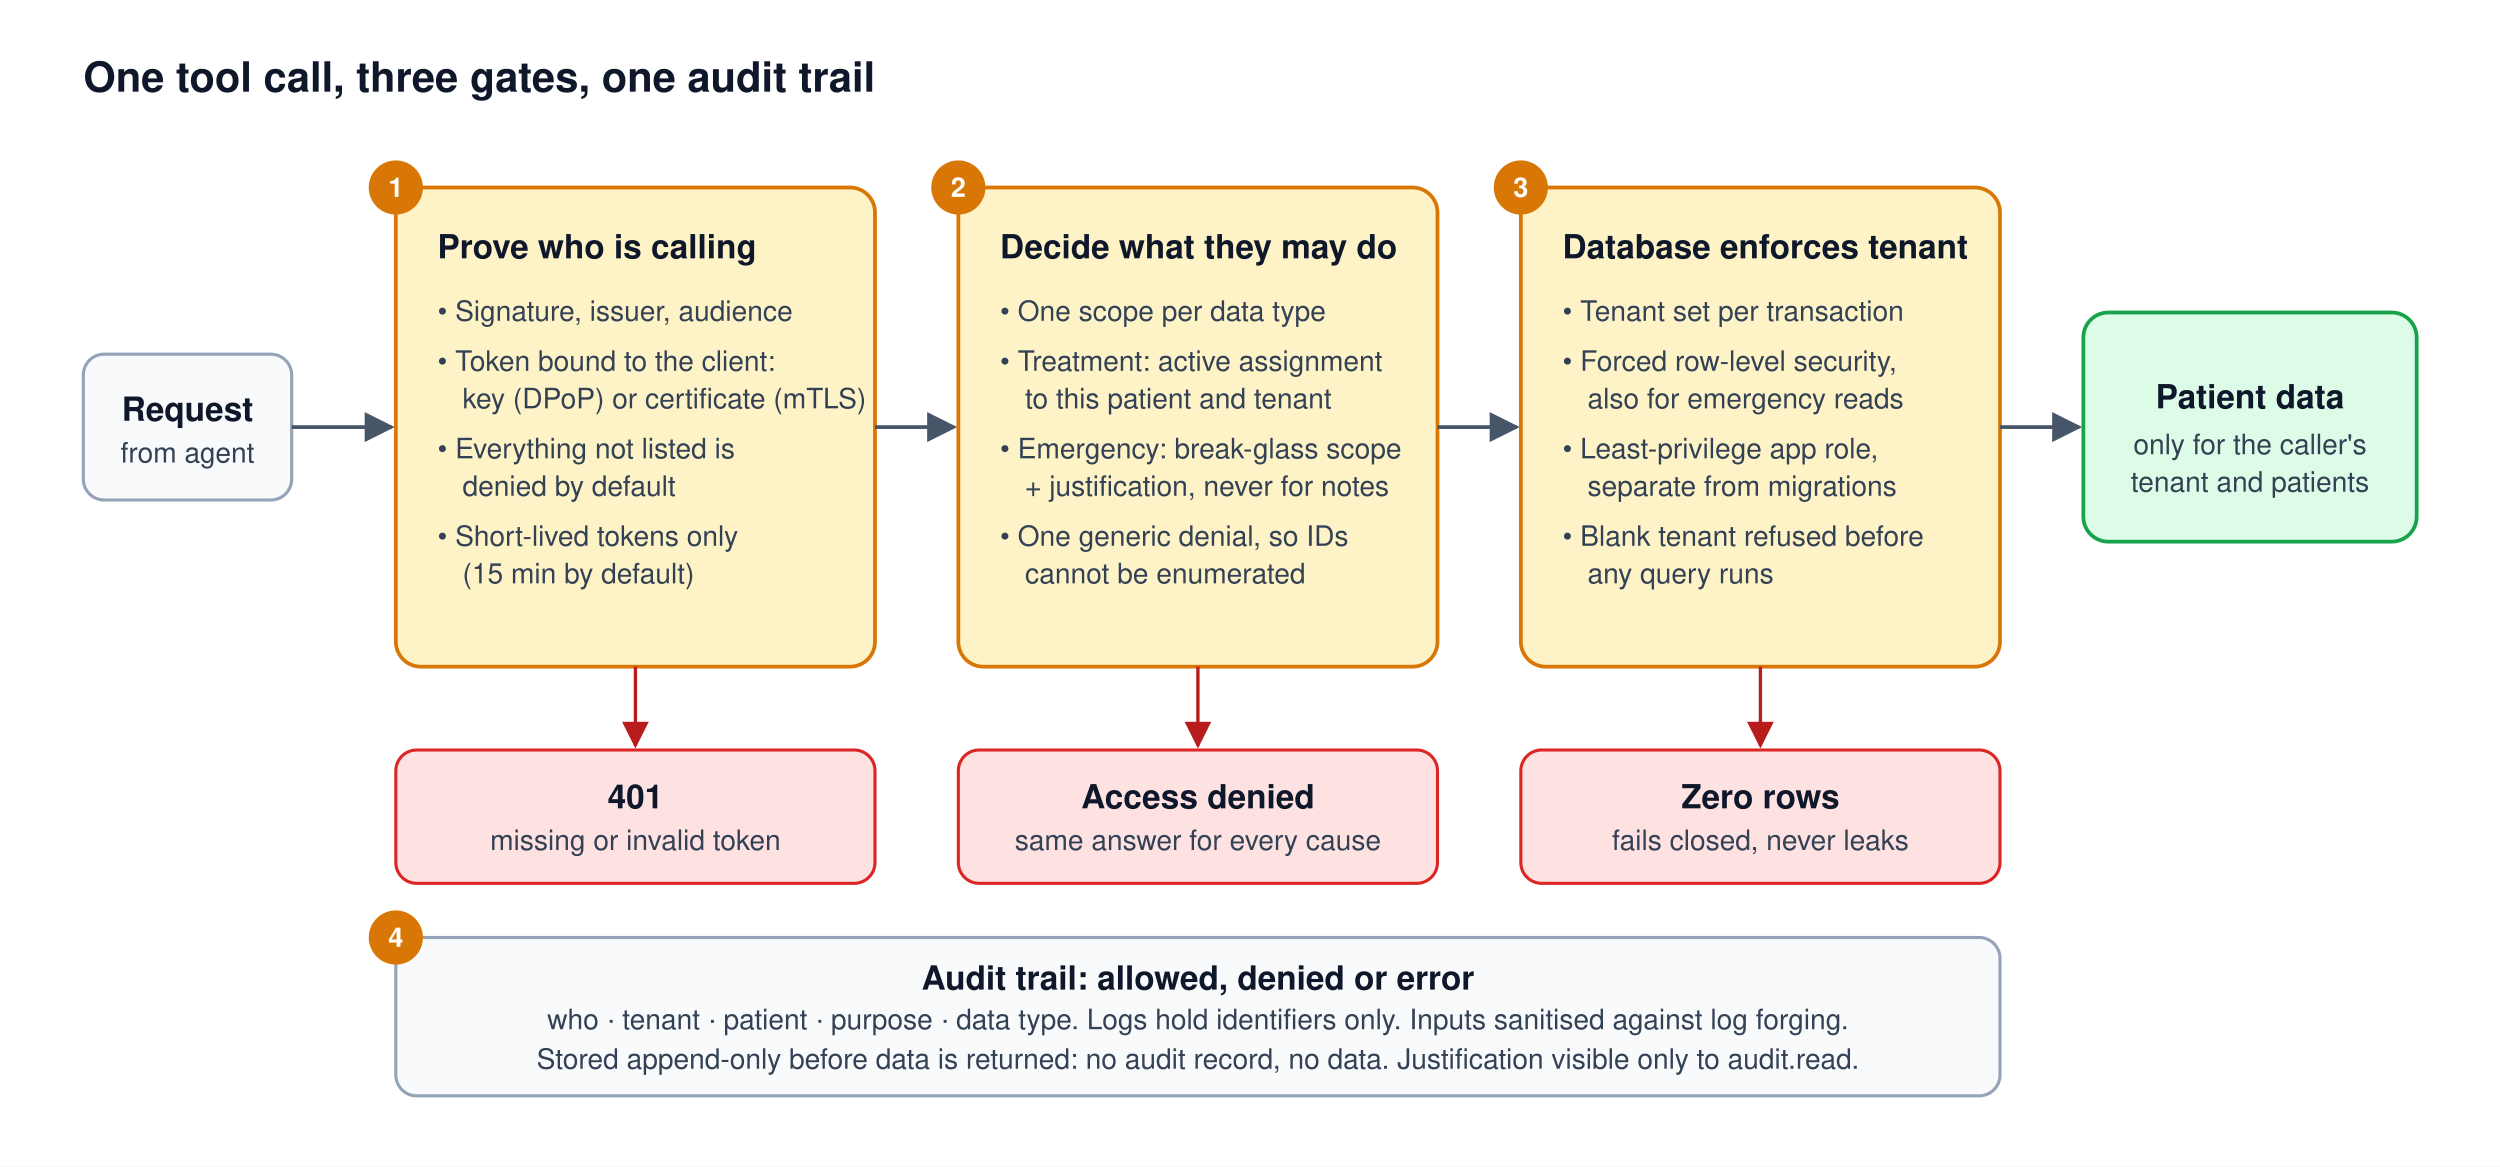
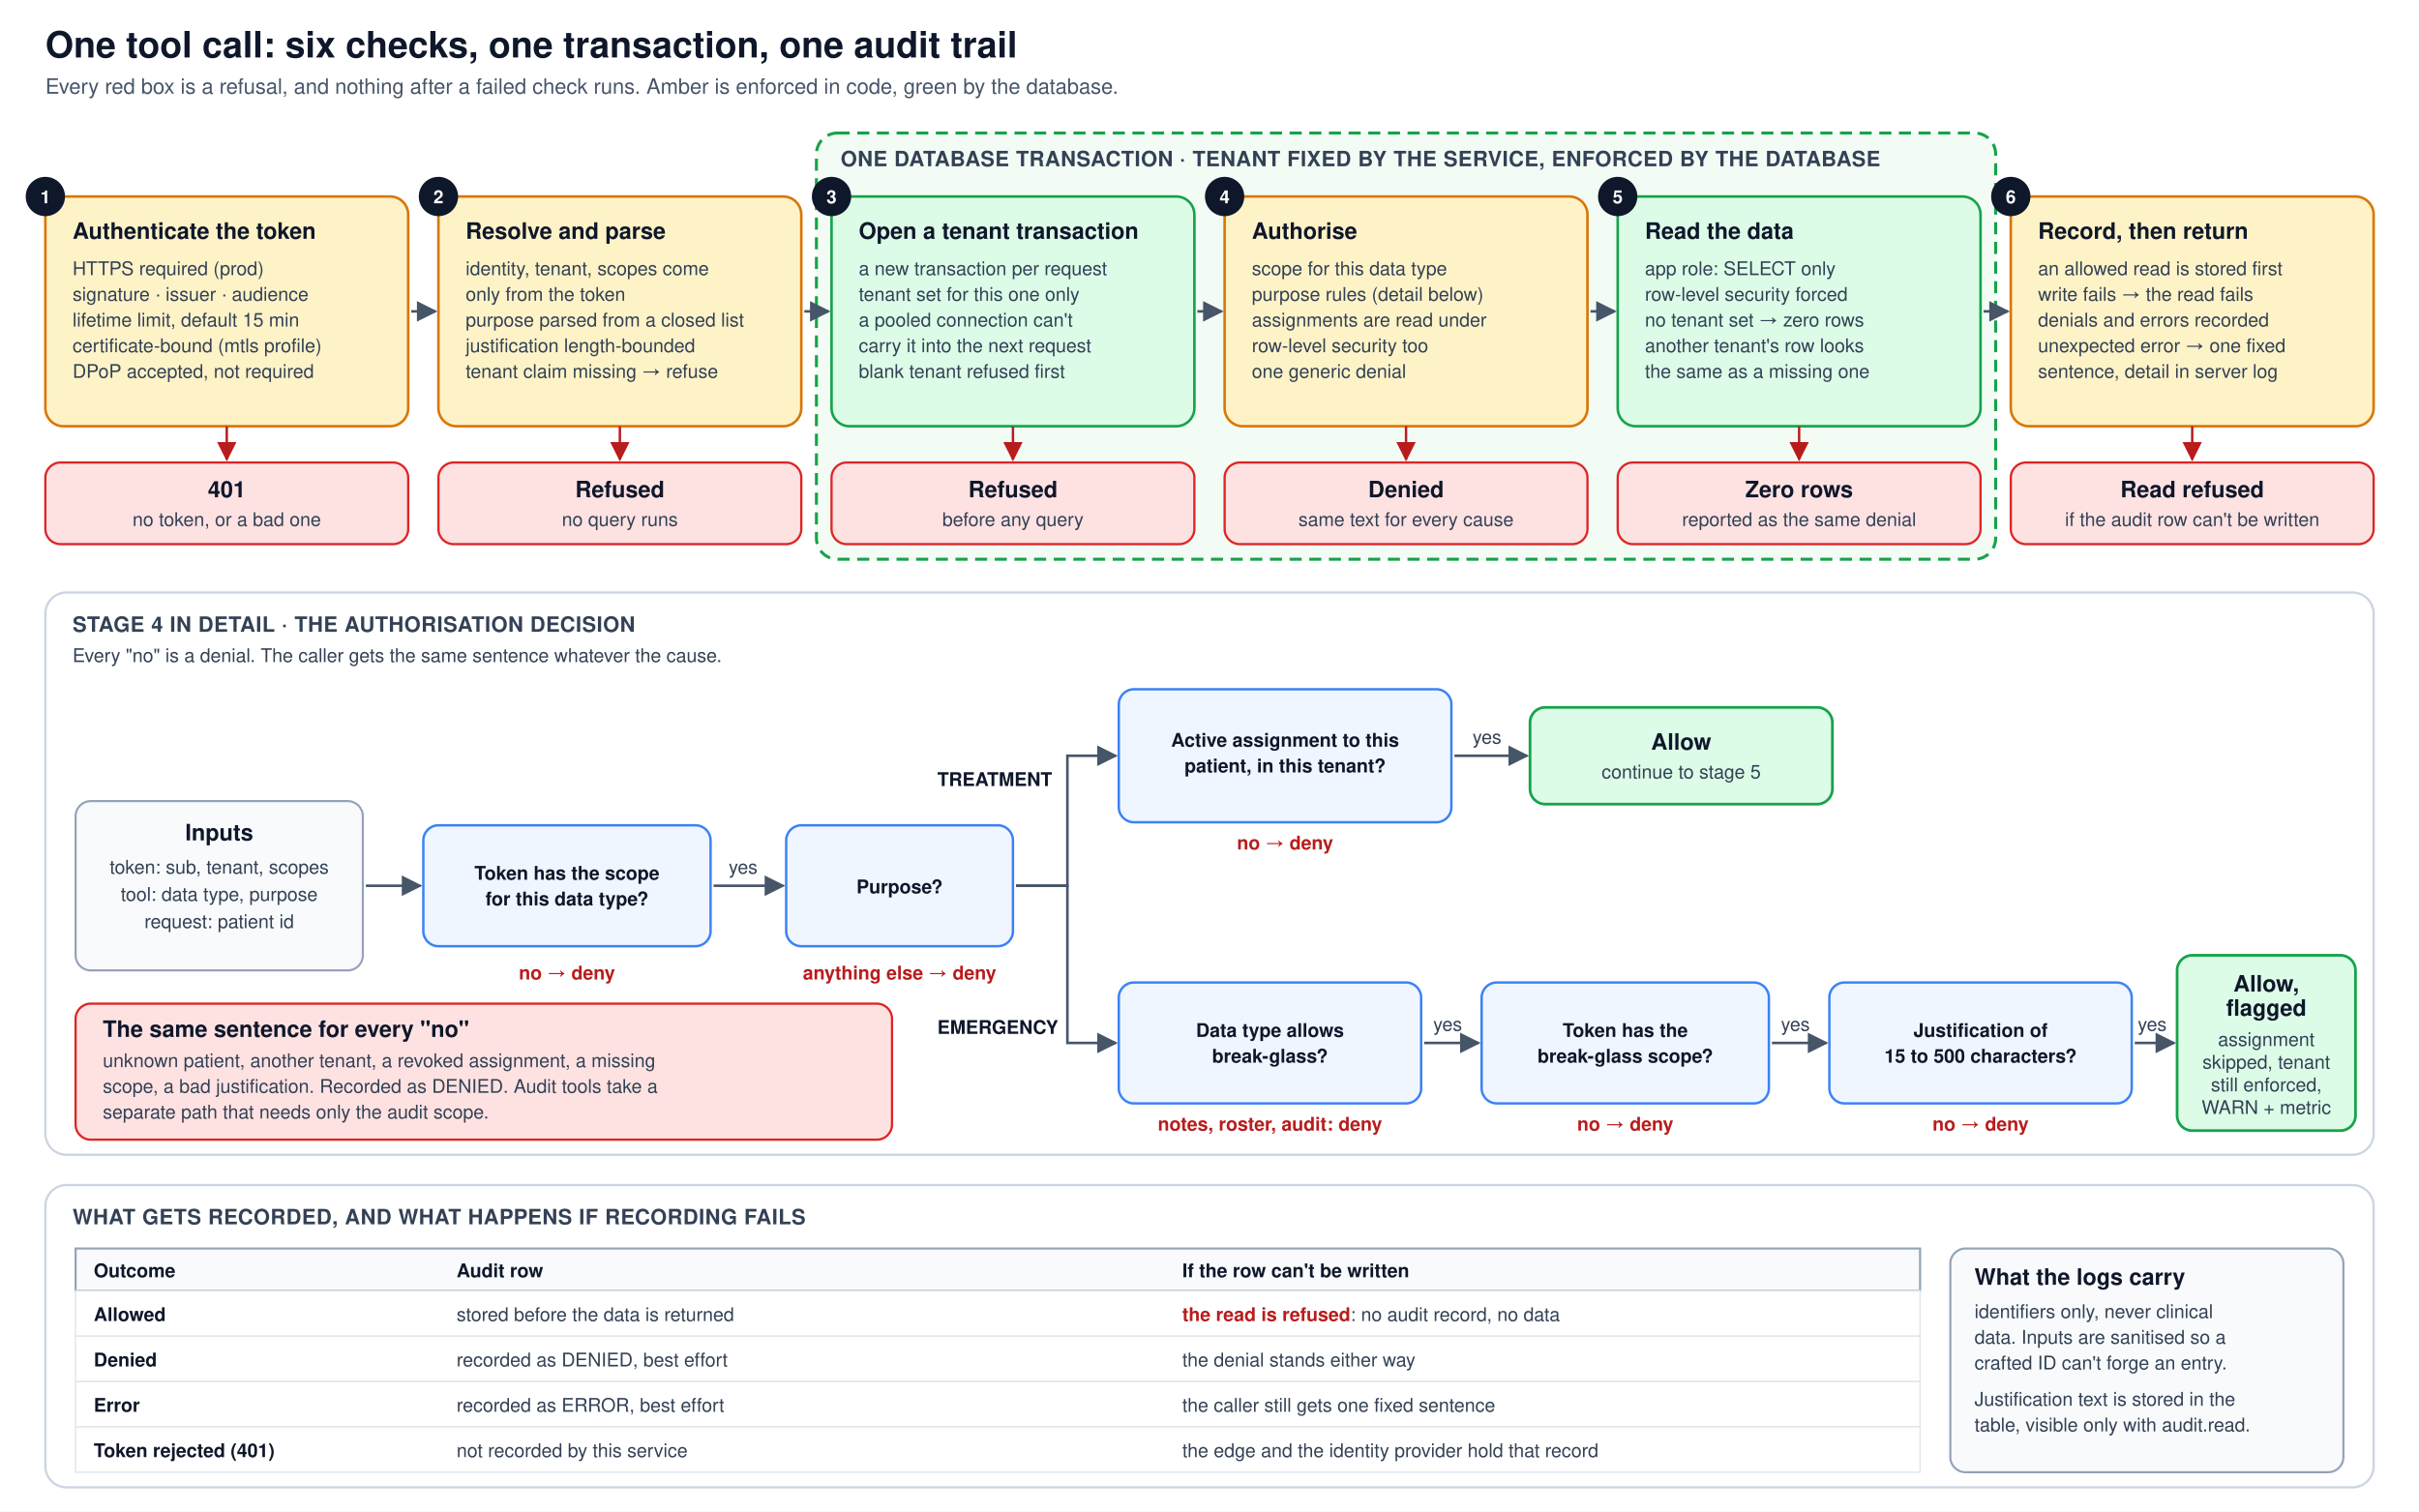
- <svg xmlns="http://www.w3.org/2000/svg" viewBox="0 0 1200 560" width="1200" height="560" font-family="Segoe UI, Helvetica, Arial, sans-serif">
+ <svg xmlns="http://www.w3.org/2000/svg" viewBox="0 0 1600 1000" width="1600" height="1000" font-family="Segoe UI, Helvetica, Arial, sans-serif">
  <defs>
    <marker id="a" viewBox="0 0 10 10" refX="9" refY="5" markerWidth="8" markerHeight="8" orient="auto-start-reverse">
      <path d="M0 0L10 5L0 10z" fill="#475569" />
    </marker>
    <marker id="r" viewBox="0 0 10 10" refX="9" refY="5" markerWidth="8" markerHeight="8" orient="auto-start-reverse">
      <path d="M0 0L10 5L0 10z" fill="#b91c1c" />
    </marker>
    <style>
-       .t{font-size:16px;fill:#0f172a;font-weight:700}
-       .s{font-size:13.5px;fill:#334155}
-       .h{font-size:20px;font-weight:700;fill:#0f172a}
-       .gate{fill:#fef3c7;stroke:#d97706;stroke-width:1.8}
+       .h{font-size:24px;font-weight:700;fill:#0f172a}
+       .sub{font-size:14px;fill:#475569}
+       .z{font-size:14px;font-weight:700;fill:#334155;letter-spacing:.3px}
+       .t{font-size:15px;font-weight:700;fill:#0f172a}
+       .s{font-size:12.5px;fill:#334155}
+       .l{font-size:12.5px;fill:#0f172a;font-weight:600}
+       .rd{font-size:12.5px;fill:#b91c1c;font-weight:600}
+       .gate{fill:#fef3c7;stroke:#d97706;stroke-width:1.7}
+       .dbg{fill:#dcfce7;stroke:#16a34a;stroke-width:1.7}
      .deny{fill:#fee2e2;stroke:#dc2626;stroke-width:1.5}
      .ok{fill:#dcfce7;stroke:#16a34a;stroke-width:1.8}
-       .box{fill:#f8fafc;stroke:#94a3b8;stroke-width:1.5}
-       .ln{stroke:#475569;stroke-width:1.8;fill:none}
+       .dec{fill:#eff6ff;stroke:#3b82f6;stroke-width:1.6}
+       .box{fill:#f8fafc;stroke:#94a3b8;stroke-width:1.4}
+       .panel{fill:#ffffff;stroke:#cbd5e1;stroke-width:1.5}
+       .txn{fill:#f3fbf5;stroke:#16a34a;stroke-width:2;stroke-dasharray:8 5}
+       .ln{stroke:#475569;stroke-width:1.7;fill:none}
      .rl{stroke:#b91c1c;stroke-width:1.6;fill:none}
-       .bd{fill:#d97706}
-       .bn{font-size:13px;font-weight:700;fill:#fff;text-anchor:middle}
+       .bd{fill:#0f172a}
+       .bn{font-size:12px;font-weight:700;fill:#fff;text-anchor:middle}
    </style>
  </defs>
-   <rect width="1200" height="560" fill="#ffffff" />
-   <text x="40" y="44" class="h">One tool call, three gates, one audit trail</text>
-   <rect x="40" y="170" width="100" height="70" rx="10" class="box" />
-   <text x="90" y="202" class="t" text-anchor="middle">Request</text>
-   <text x="90" y="222" class="s" text-anchor="middle">from agent</text>
-   <path d="M140 205H188" class="ln" marker-end="url(#a)" />
-   <rect x="190" y="90" width="230" height="230" rx="12" class="gate" />
-   <circle cx="190" cy="90" r="13" class="bd" />
-   <text x="190" y="94.5" class="bn">1</text>
-   <text x="210" y="124" class="t">Prove who is calling</text>
-   <text x="210" y="154" class="s">• Signature, issuer, audience</text>
-   <text x="210" y="178" class="s">• Token bound to the client:</text>
-   <text x="222" y="196" class="s">key (DPoP) or certificate (mTLS)</text>
-   <text x="210" y="220" class="s">• Everything not listed is</text>
-   <text x="222" y="238" class="s">denied by default</text>
-   <text x="210" y="262" class="s">• Short-lived tokens only</text>
-   <text x="222" y="280" class="s">(15 min by default)</text>
-   <path d="M420 205H458" class="ln" marker-end="url(#a)" />
-   <rect x="460" y="90" width="230" height="230" rx="12" class="gate" />
-   <circle cx="460" cy="90" r="13" class="bd" />
-   <text x="460" y="94.5" class="bn">2</text>
-   <text x="480" y="124" class="t">Decide what they may do</text>
-   <text x="480" y="154" class="s">• One scope per data type</text>
-   <text x="480" y="178" class="s">• Treatment: active assignment</text>
-   <text x="492" y="196" class="s">to this patient and tenant</text>
-   <text x="480" y="220" class="s">• Emergency: break-glass scope</text>
-   <text x="492" y="238" class="s">+ justification, never for notes</text>
-   <text x="480" y="262" class="s">• One generic denial, so IDs</text>
-   <text x="492" y="280" class="s">cannot be enumerated</text>
-   <path d="M690 205H728" class="ln" marker-end="url(#a)" />
-   <rect x="730" y="90" width="230" height="230" rx="12" class="gate" />
-   <circle cx="730" cy="90" r="13" class="bd" />
-   <text x="730" y="94.5" class="bn">3</text>
-   <text x="750" y="124" class="t">Database enforces tenant</text>
-   <text x="750" y="154" class="s">• Tenant set per transaction</text>
-   <text x="750" y="178" class="s">• Forced row-level security,</text>
-   <text x="762" y="196" class="s">also for emergency reads</text>
-   <text x="750" y="220" class="s">• Least-privilege app role,</text>
-   <text x="762" y="238" class="s">separate from migrations</text>
-   <text x="750" y="262" class="s">• Blank tenant refused before</text>
-   <text x="762" y="280" class="s">any query runs</text>
-   <path d="M960 205H998" class="ln" marker-end="url(#a)" />
-   <rect x="1000" y="150" width="160" height="110" rx="12" class="ok" />
-   <text x="1080" y="196" class="t" text-anchor="middle">Patient data</text>
-   <text x="1080" y="218" class="s" text-anchor="middle">only for the caller's</text>
-   <text x="1080" y="236" class="s" text-anchor="middle">tenant and patients</text>
-   <path d="M305 320V358" class="rl" marker-end="url(#r)" />
-   <path d="M575 320V358" class="rl" marker-end="url(#r)" />
-   <path d="M845 320V358" class="rl" marker-end="url(#r)" />
-   <rect x="190" y="360" width="230" height="64" rx="10" class="deny" />
-   <text x="305" y="388" class="t" text-anchor="middle">401</text>
-   <text x="305" y="408" class="s" text-anchor="middle">missing or invalid token</text>
-   <rect x="460" y="360" width="230" height="64" rx="10" class="deny" />
-   <text x="575" y="388" class="t" text-anchor="middle">Access denied</text>
-   <text x="575" y="408" class="s" text-anchor="middle">same answer for every cause</text>
-   <rect x="730" y="360" width="230" height="64" rx="10" class="deny" />
-   <text x="845" y="388" class="t" text-anchor="middle">Zero rows</text>
-   <text x="845" y="408" class="s" text-anchor="middle">fails closed, never leaks</text>
-   <rect x="190" y="450" width="770" height="76" rx="10" class="box" />
-   <circle cx="190" cy="450" r="13" class="bd" />
-   <text x="190" y="454.5" class="bn">4</text>
-   <text x="575" y="475" class="t" text-anchor="middle">Audit trail: allowed, denied or error</text>
-   <text x="575" y="494" class="s" text-anchor="middle">who · tenant · patient · purpose · data type. Logs hold identifiers only. Inputs sanitised against log forging.</text>
-   <text x="575" y="513" class="s" text-anchor="middle">Stored append-only before data is returned: no audit record, no data. Justification visible only to audit.read.</text>
+   <rect width="1600" height="1000" fill="#ffffff" />
+   <text x="30" y="38" class="h">One tool call: six checks, one transaction, one audit trail</text>
+   <text x="30" y="62" class="sub">Every red box is a refusal, and nothing after a failed check runs. Amber is enforced in code, green by the database.</text>
+   <rect x="540" y="88" width="780" height="282" rx="14" class="txn" />
+   <text x="556" y="110" class="z">ONE DATABASE TRANSACTION · TENANT FIXED BY THE SERVICE, ENFORCED BY THE DATABASE</text>
+   <g>
+     <rect x="30" y="130" width="240" height="152" rx="12" class="gate" />
+     <circle cx="30" cy="130" r="13" class="bd" />
+     <text x="30" y="134.5" class="bn">1</text>
+     <text x="48" y="158" class="t">Authenticate the token</text>
+     <text x="48" y="182" class="s">HTTPS required (prod)</text>
+     <text x="48" y="199" class="s">signature · issuer · audience</text>
+     <text x="48" y="216" class="s">lifetime limit, default 15 min</text>
+     <text x="48" y="233" class="s">certificate-bound (mtls profile)</text>
+     <text x="48" y="250" class="s">DPoP accepted, not required</text>
+     <rect x="290" y="130" width="240" height="152" rx="12" class="gate" />
+     <circle cx="290" cy="130" r="13" class="bd" />
+     <text x="290" y="134.5" class="bn">2</text>
+     <text x="308" y="158" class="t">Resolve and parse</text>
+     <text x="308" y="182" class="s">identity, tenant, scopes come</text>
+     <text x="308" y="199" class="s">only from the token</text>
+     <text x="308" y="216" class="s">purpose parsed from a closed list</text>
+     <text x="308" y="233" class="s">justification length-bounded</text>
+     <text x="308" y="250" class="s">tenant claim missing → refuse</text>
+     <rect x="550" y="130" width="240" height="152" rx="12" class="dbg" />
+     <circle cx="550" cy="130" r="13" class="bd" />
+     <text x="550" y="134.5" class="bn">3</text>
+     <text x="568" y="158" class="t">Open a tenant transaction</text>
+     <text x="568" y="182" class="s">a new transaction per request</text>
+     <text x="568" y="199" class="s">tenant set for this one only</text>
+     <text x="568" y="216" class="s">a pooled connection can't</text>
+     <text x="568" y="233" class="s">carry it into the next request</text>
+     <text x="568" y="250" class="s">blank tenant refused first</text>
+     <rect x="810" y="130" width="240" height="152" rx="12" class="gate" />
+     <circle cx="810" cy="130" r="13" class="bd" />
+     <text x="810" y="134.5" class="bn">4</text>
+     <text x="828" y="158" class="t">Authorise</text>
+     <text x="828" y="182" class="s">scope for this data type</text>
+     <text x="828" y="199" class="s">purpose rules (detail below)</text>
+     <text x="828" y="216" class="s">assignments are read under</text>
+     <text x="828" y="233" class="s">row-level security too</text>
+     <text x="828" y="250" class="s">one generic denial</text>
+     <rect x="1070" y="130" width="240" height="152" rx="12" class="dbg" />
+     <circle cx="1070" cy="130" r="13" class="bd" />
+     <text x="1070" y="134.5" class="bn">5</text>
+     <text x="1088" y="158" class="t">Read the data</text>
+     <text x="1088" y="182" class="s">app role: SELECT only</text>
+     <text x="1088" y="199" class="s">row-level security forced</text>
+     <text x="1088" y="216" class="s">no tenant set → zero rows</text>
+     <text x="1088" y="233" class="s">another tenant's row looks</text>
+     <text x="1088" y="250" class="s">the same as a missing one</text>
+     <rect x="1330" y="130" width="240" height="152" rx="12" class="gate" />
+     <circle cx="1330" cy="130" r="13" class="bd" />
+     <text x="1330" y="134.5" class="bn">6</text>
+     <text x="1348" y="158" class="t">Record, then return</text>
+     <text x="1348" y="182" class="s">an allowed read is stored first</text>
+     <text x="1348" y="199" class="s">write fails → the read fails</text>
+     <text x="1348" y="216" class="s">denials and errors recorded</text>
+     <text x="1348" y="233" class="s">unexpected error → one fixed</text>
+     <text x="1348" y="250" class="s">sentence, detail in server log</text>
+   </g>
+   <g class="ln" marker-end="url(#a)">
+     <path d="M272 206H288" />
+     <path d="M532 206H548" />
+     <path d="M792 206H808" />
+     <path d="M1052 206H1068" />
+     <path d="M1312 206H1328" />
+   </g>
+   <g class="rl" marker-end="url(#r)">
+     <path d="M150 282V304" />
+     <path d="M410 282V304" />
+     <path d="M670 282V304" />
+     <path d="M930 282V304" />
+     <path d="M1190 282V304" />
+     <path d="M1450 282V304" />
+   </g>
+   <g>
+     <rect x="30" y="306" width="240" height="54" rx="10" class="deny" />
+     <text x="150" y="329" class="t" text-anchor="middle">401</text>
+     <text x="150" y="348" class="s" text-anchor="middle">no token, or a bad one</text>
+     <rect x="290" y="306" width="240" height="54" rx="10" class="deny" />
+     <text x="410" y="329" class="t" text-anchor="middle">Refused</text>
+     <text x="410" y="348" class="s" text-anchor="middle">no query runs</text>
+     <rect x="550" y="306" width="240" height="54" rx="10" class="deny" />
+     <text x="670" y="329" class="t" text-anchor="middle">Refused</text>
+     <text x="670" y="348" class="s" text-anchor="middle">before any query</text>
+     <rect x="810" y="306" width="240" height="54" rx="10" class="deny" />
+     <text x="930" y="329" class="t" text-anchor="middle">Denied</text>
+     <text x="930" y="348" class="s" text-anchor="middle">same text for every cause</text>
+     <rect x="1070" y="306" width="240" height="54" rx="10" class="deny" />
+     <text x="1190" y="329" class="t" text-anchor="middle">Zero rows</text>
+     <text x="1190" y="348" class="s" text-anchor="middle">reported as the same denial</text>
+     <rect x="1330" y="306" width="240" height="54" rx="10" class="deny" />
+     <text x="1450" y="329" class="t" text-anchor="middle">Read refused</text>
+     <text x="1450" y="348" class="s" text-anchor="middle">if the audit row can't be written</text>
+   </g>
+   <rect x="30" y="392" width="1540" height="372" rx="14" class="panel" />
+   <text x="48" y="418" class="z">STAGE 4 IN DETAIL · THE AUTHORISATION DECISION</text>
+   <text x="48" y="438" class="s">Every "no" is a denial. The caller gets the same sentence whatever the cause.</text>
+   <rect x="50" y="530" width="190" height="112" rx="10" class="box" />
+   <text x="145" y="556" class="t" text-anchor="middle">Inputs</text>
+   <text x="145" y="578" class="s" text-anchor="middle">token: sub, tenant, scopes</text>
+   <text x="145" y="596" class="s" text-anchor="middle">tool: data type, purpose</text>
+   <text x="145" y="614" class="s" text-anchor="middle">request: patient id</text>
+   <rect x="280" y="546" width="190" height="80" rx="10" class="dec" />
+   <text x="375" y="582" class="l" text-anchor="middle">Token has the scope</text>
+   <text x="375" y="599" class="l" text-anchor="middle">for this data type?</text>
+   <text x="375" y="648" class="rd" text-anchor="middle">no → deny</text>
+   <rect x="520" y="546" width="150" height="80" rx="10" class="dec" />
+   <text x="595" y="591" class="l" text-anchor="middle">Purpose?</text>
+   <text x="595" y="648" class="rd" text-anchor="middle">anything else → deny</text>
+   <path d="M242 586H278" class="ln" marker-end="url(#a)" />
+   <path d="M472 586H518" class="ln" marker-end="url(#a)" />
+   <text x="482" y="578" class="s">yes</text>
+   <path d="M672 586H706V500H738" class="ln" marker-end="url(#a)" />
+   <text x="620" y="520" class="l">TREATMENT</text>
+   <rect x="740" y="456" width="220" height="88" rx="10" class="dec" />
+   <text x="850" y="494" class="l" text-anchor="middle">Active assignment to this</text>
+   <text x="850" y="511" class="l" text-anchor="middle">patient, in this tenant?</text>
+   <text x="850" y="562" class="rd" text-anchor="middle">no → deny</text>
+   <path d="M962 500H1010" class="ln" marker-end="url(#a)" />
+   <text x="974" y="492" class="s">yes</text>
+   <rect x="1012" y="468" width="200" height="64" rx="10" class="ok" />
+   <text x="1112" y="496" class="t" text-anchor="middle">Allow</text>
+   <text x="1112" y="515" class="s" text-anchor="middle">continue to stage 5</text>
+   <path d="M672 586H706V690H738" class="ln" marker-end="url(#a)" />
+   <text x="620" y="684" class="l">EMERGENCY</text>
+   <rect x="740" y="650" width="200" height="80" rx="10" class="dec" />
+   <text x="840" y="686" class="l" text-anchor="middle">Data type allows</text>
+   <text x="840" y="703" class="l" text-anchor="middle">break-glass?</text>
+   <text x="840" y="748" class="rd" text-anchor="middle">notes, roster, audit: deny</text>
+   <path d="M942 690H978" class="ln" marker-end="url(#a)" />
+   <text x="948" y="682" class="s">yes</text>
+   <rect x="980" y="650" width="190" height="80" rx="10" class="dec" />
+   <text x="1075" y="686" class="l" text-anchor="middle">Token has the</text>
+   <text x="1075" y="703" class="l" text-anchor="middle">break-glass scope?</text>
+   <text x="1075" y="748" class="rd" text-anchor="middle">no → deny</text>
+   <path d="M1172 690H1208" class="ln" marker-end="url(#a)" />
+   <text x="1178" y="682" class="s">yes</text>
+   <rect x="1210" y="650" width="200" height="80" rx="10" class="dec" />
+   <text x="1310" y="686" class="l" text-anchor="middle">Justification of</text>
+   <text x="1310" y="703" class="l" text-anchor="middle">15 to 500 characters?</text>
+   <text x="1310" y="748" class="rd" text-anchor="middle">no → deny</text>
+   <path d="M1412 690H1438" class="ln" marker-end="url(#a)" />
+   <text x="1414" y="682" class="s">yes</text>
+   <rect x="1440" y="632" width="118" height="116" rx="10" class="ok" />
+   <text x="1499" y="656" class="t" text-anchor="middle">Allow,</text>
+   <text x="1499" y="672" class="t" text-anchor="middle">flagged</text>
+   <text x="1499" y="692" class="s" text-anchor="middle">assignment</text>
+   <text x="1499" y="707" class="s" text-anchor="middle">skipped, tenant</text>
+   <text x="1499" y="722" class="s" text-anchor="middle">still enforced,</text>
+   <text x="1499" y="737" class="s" text-anchor="middle">WARN + metric</text>
+   <rect x="50" y="664" width="540" height="90" rx="10" class="deny" />
+   <text x="68" y="686" class="t">The same sentence for every "no"</text>
+   <text x="68" y="706" class="s">unknown patient, another tenant, a revoked assignment, a missing</text>
+   <text x="68" y="723" class="s">scope, a bad justification. Recorded as DENIED. Audit tools take a</text>
+   <text x="68" y="740" class="s">separate path that needs only the audit scope.</text>
+   <rect x="30" y="784" width="1540" height="200" rx="14" class="panel" />
+   <text x="48" y="810" class="z">WHAT GETS RECORDED, AND WHAT HAPPENS IF RECORDING FAILS</text>
+   <rect x="50" y="826" width="1220" height="28" class="box" />
+   <text x="62" y="845" class="l">Outcome</text>
+   <text x="302" y="845" class="l">Audit row</text>
+   <text x="782" y="845" class="l">If the row can't be written</text>
+   <g class="s">
+     <rect x="50" y="854" width="1220" height="30" fill="#fff" stroke="#e2e8f0" />
+     <text x="62" y="874" class="l">Allowed</text>
+     <text x="302" y="874">stored before the data is returned</text>
+     <text x="782" y="874">
+       <tspan class="rd">the read is refused</tspan>: no audit record, no data</text>
+     <rect x="50" y="884" width="1220" height="30" fill="#fff" stroke="#e2e8f0" />
+     <text x="62" y="904" class="l">Denied</text>
+     <text x="302" y="904">recorded as DENIED, best effort</text>
+     <text x="782" y="904">the denial stands either way</text>
+     <rect x="50" y="914" width="1220" height="30" fill="#fff" stroke="#e2e8f0" />
+     <text x="62" y="934" class="l">Error</text>
+     <text x="302" y="934">recorded as ERROR, best effort</text>
+     <text x="782" y="934">the caller still gets one fixed sentence</text>
+     <rect x="50" y="944" width="1220" height="30" fill="#fff" stroke="#e2e8f0" />
+     <text x="62" y="964" class="l">Token rejected (401)</text>
+     <text x="302" y="964">not recorded by this service</text>
+     <text x="782" y="964">the edge and the identity provider hold that record</text>
+   </g>
+   <rect x="1290" y="826" width="260" height="148" rx="10" class="box" />
+   <text x="1306" y="850" class="t">What the logs carry</text>
+   <text x="1306" y="872" class="s">identifiers only, never clinical</text>
+   <text x="1306" y="889" class="s">data. Inputs are sanitised so a</text>
+   <text x="1306" y="906" class="s">crafted ID can't forge an entry.</text>
+   <text x="1306" y="930" class="s">Justification text is stored in the</text>
+   <text x="1306" y="947" class="s">table, visible only with audit.read.</text>
</svg>
